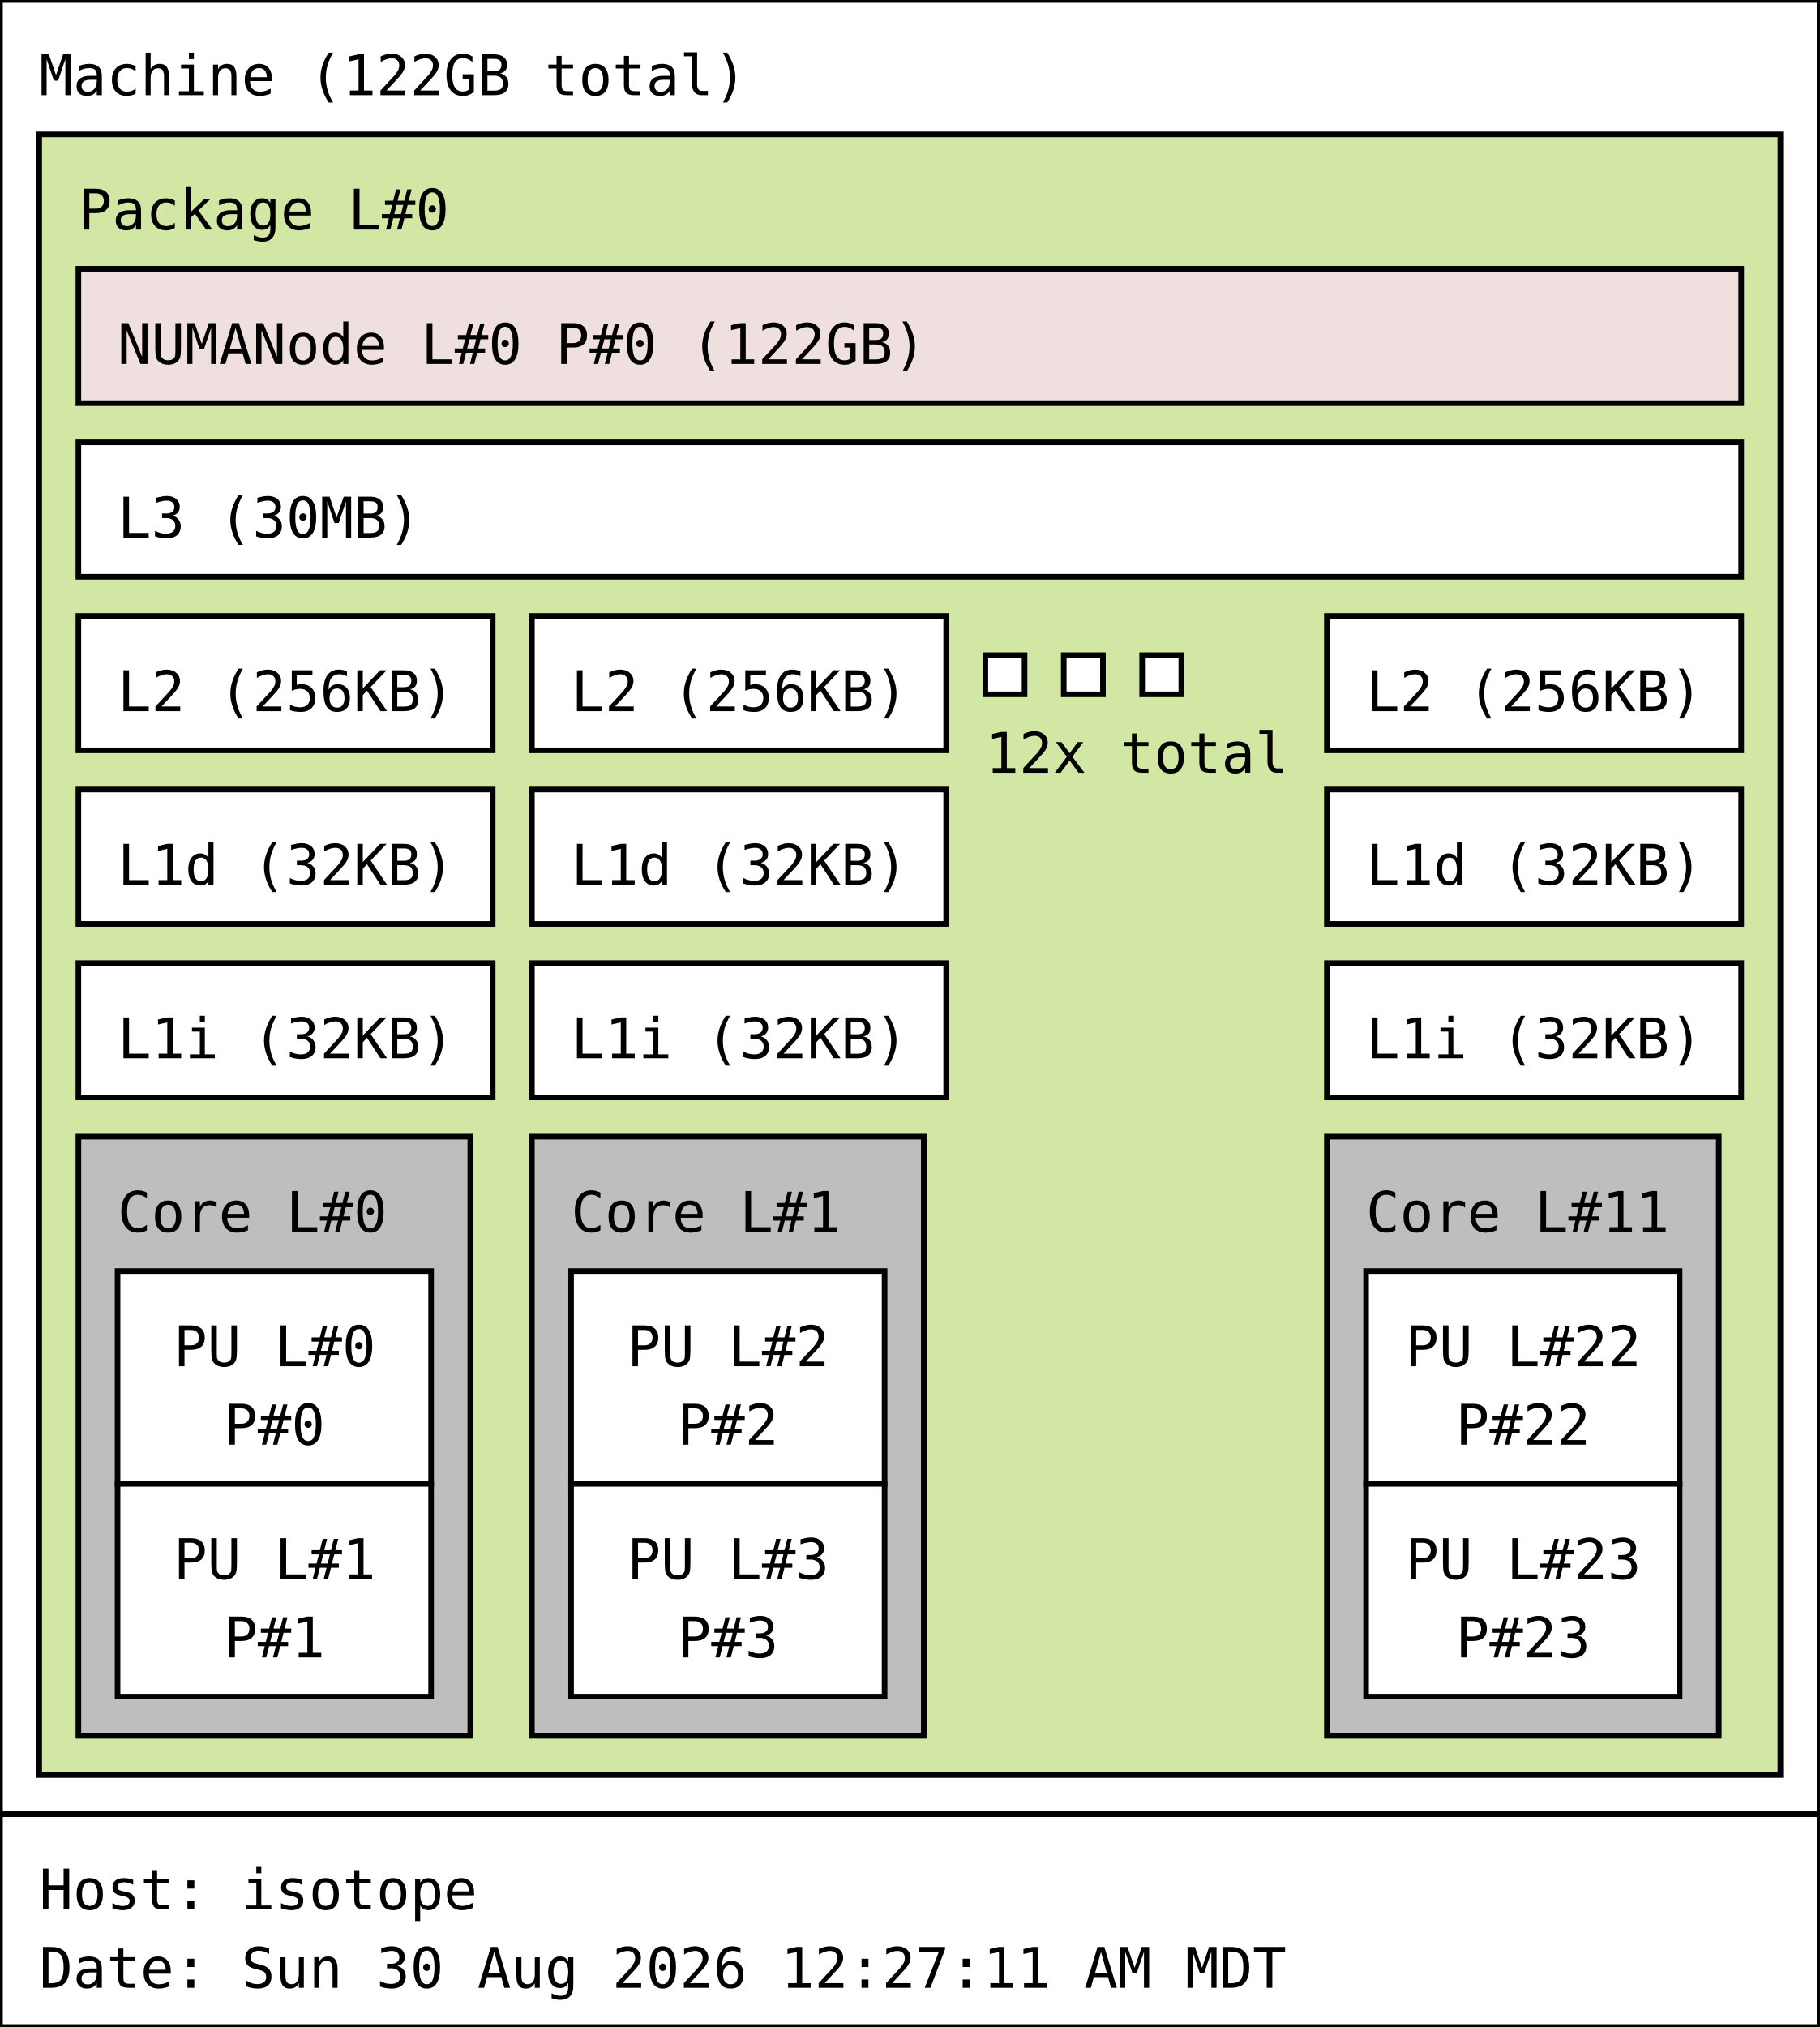
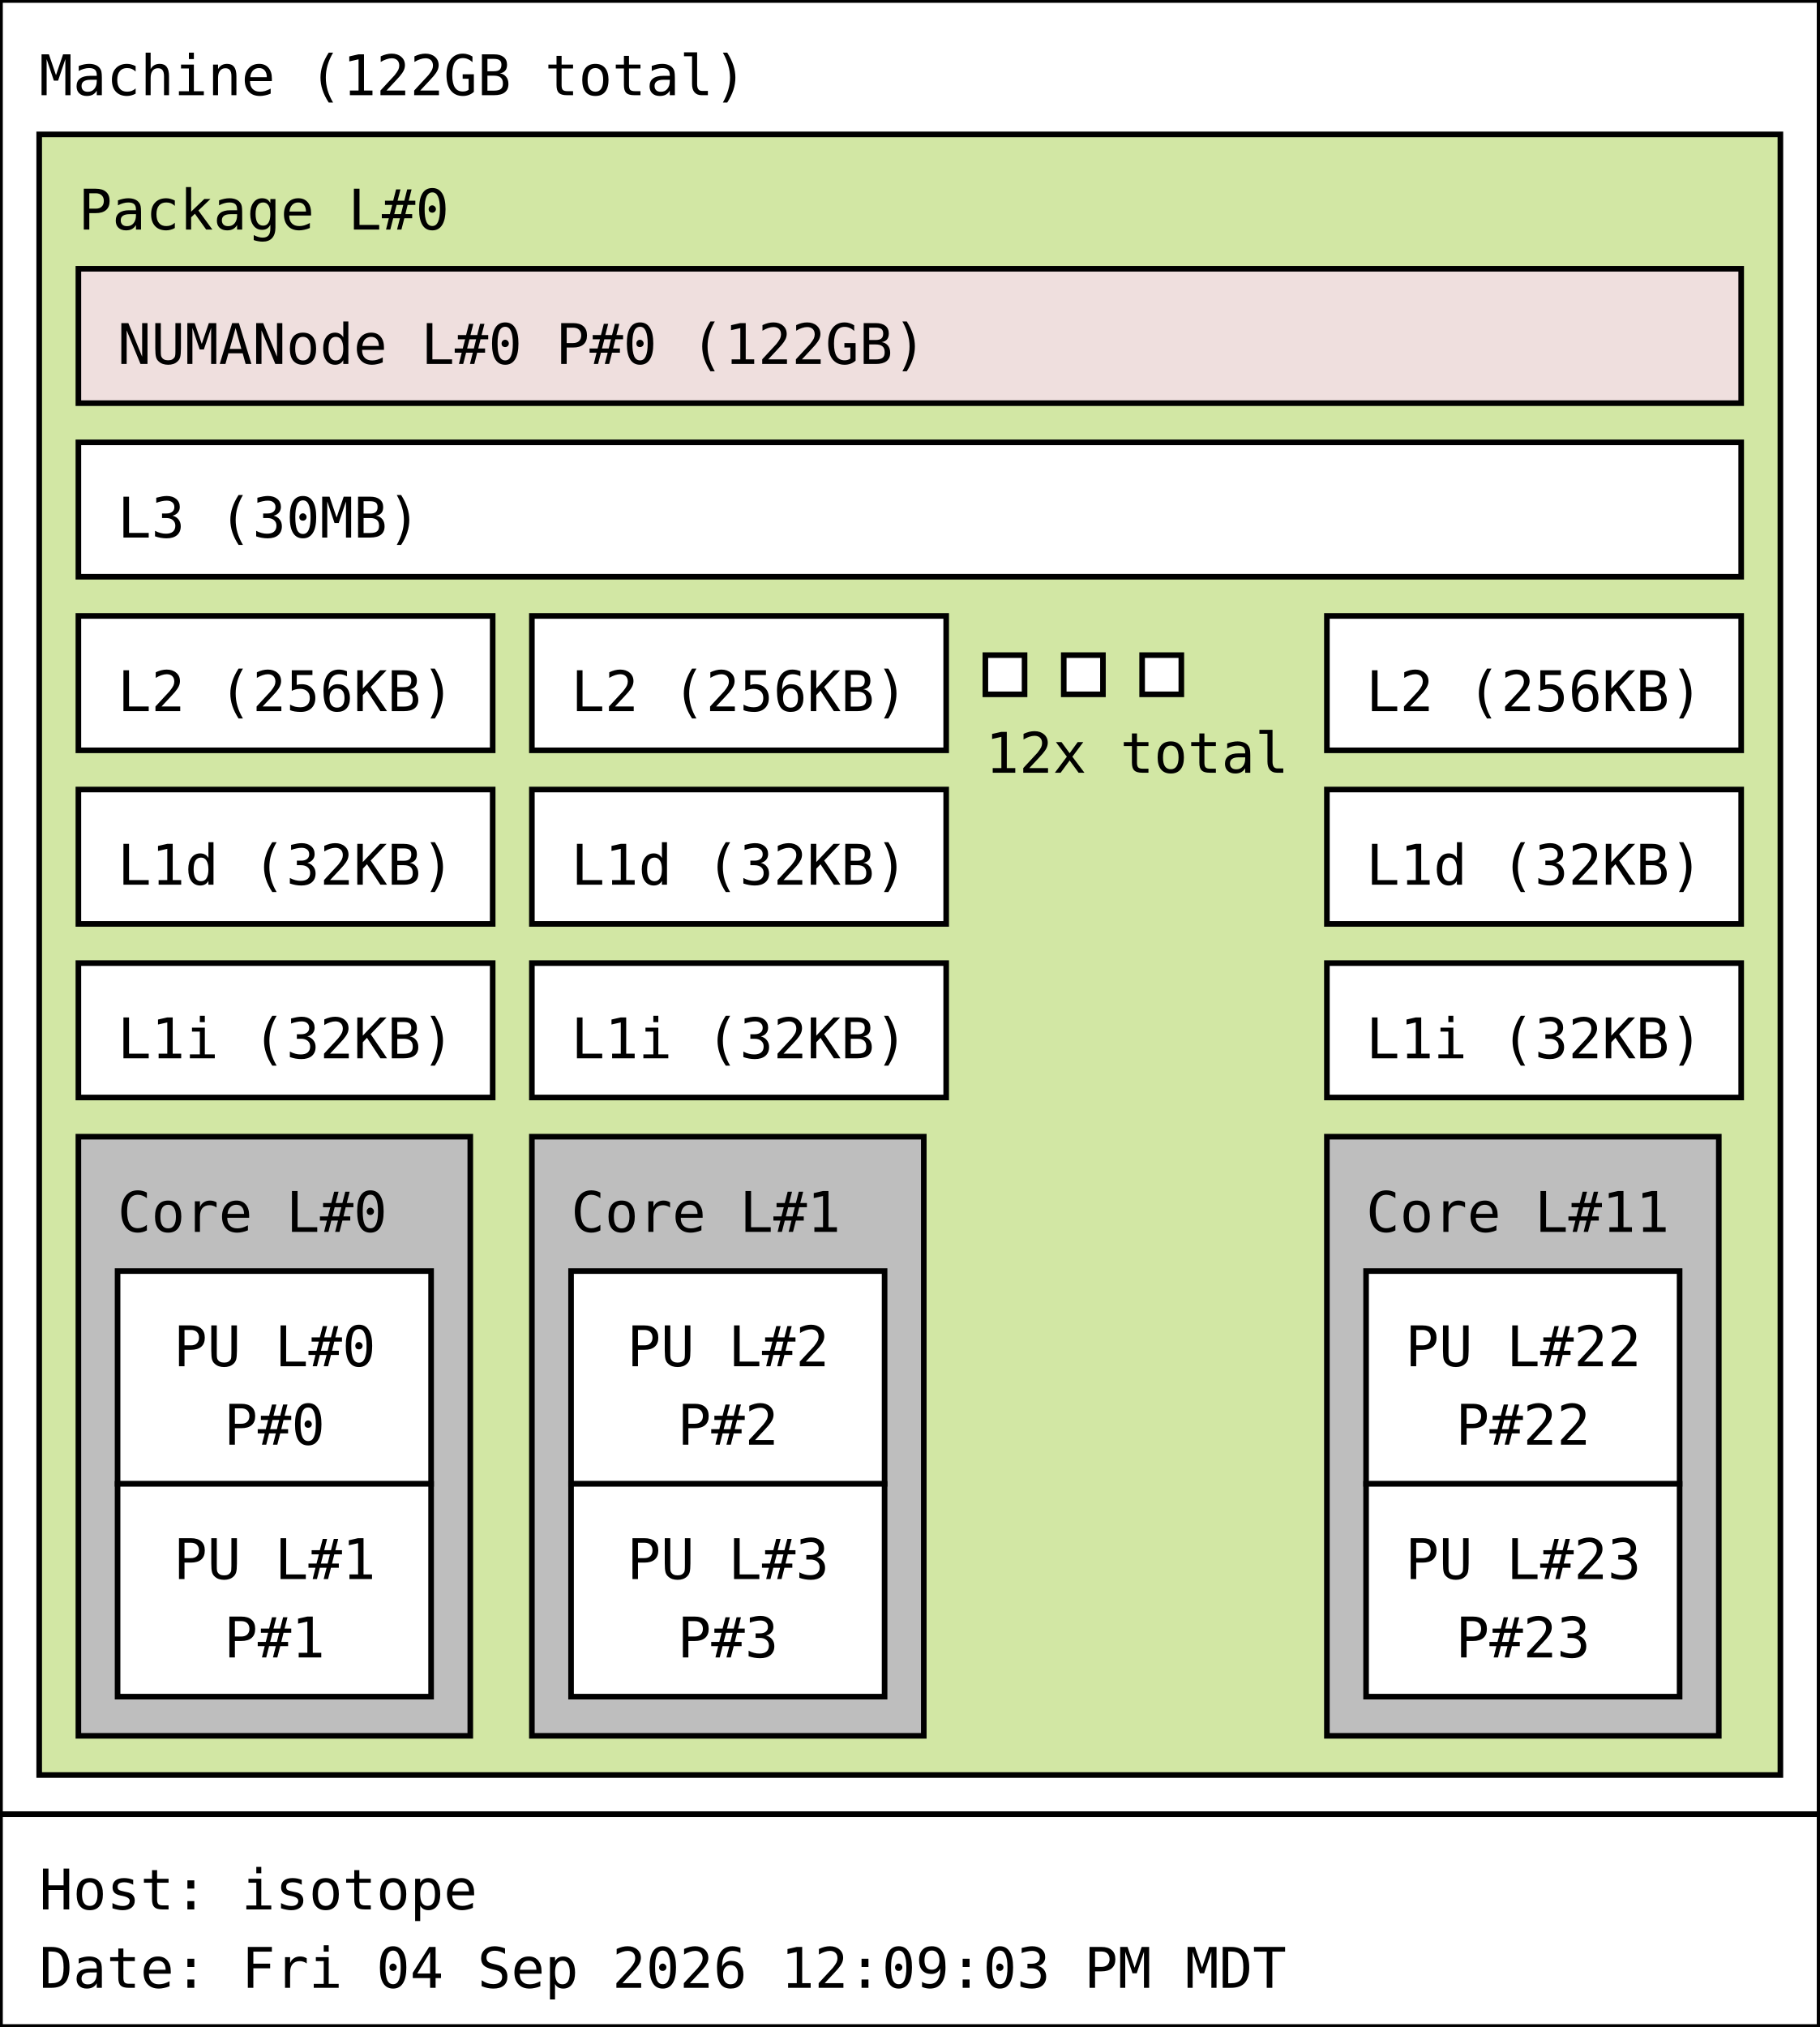
<svg xmlns="http://www.w3.org/2000/svg" width="325px" height="362px" viewBox="0 0 325px 362px" version="1.1">
  <rect id="Machine_0_rect" class="Machine" x="0" y="0" width="325" height="324" fill="rgb(255,255,255)" stroke="rgb(0,0,0)" stroke-width="1" />
  <text id="Machine_0_text" class="Machine" font-family="Monospace" x="7" y="17" fill="rgb(0,0,0)" font-size="10px">Machine (122GB total)</text>
  <rect id="Package_0_rect" class="Package" x="7" y="24" width="311" height="293" fill="rgb(210,231,164)" stroke="rgb(0,0,0)" stroke-width="1" />
  <text id="Package_0_text" class="Package" font-family="Monospace" x="14" y="41" fill="rgb(0,0,0)" font-size="10px">Package L#0</text>
  <rect id="L3_0_rect" class="L3" x="14" y="79" width="297" height="24" fill="rgb(255,255,255)" stroke="rgb(0,0,0)" stroke-width="1" />
  <text id="L3_0_text" class="L3" font-family="Monospace" x="21" y="96" fill="rgb(0,0,0)" font-size="10px">L3 (30MB)</text>
  <rect id="L2_0_rect" class="L2" x="14" y="110" width="74" height="24" fill="rgb(255,255,255)" stroke="rgb(0,0,0)" stroke-width="1" />
  <text id="L2_0_text" class="L2" font-family="Monospace" x="21" y="127" fill="rgb(0,0,0)" font-size="10px">L2 (256KB)</text>
  <rect id="L1d_0_rect" class="L1d" x="14" y="141" width="74" height="24" fill="rgb(255,255,255)" stroke="rgb(0,0,0)" stroke-width="1" />
  <text id="L1d_0_text" class="L1d" font-family="Monospace" x="21" y="158" fill="rgb(0,0,0)" font-size="10px">L1d (32KB)</text>
  <rect id="L1i_0_rect" class="L1i" x="14" y="172" width="74" height="24" fill="rgb(255,255,255)" stroke="rgb(0,0,0)" stroke-width="1" />
  <text id="L1i_0_text" class="L1i" font-family="Monospace" x="21" y="189" fill="rgb(0,0,0)" font-size="10px">L1i (32KB)</text>
  <rect id="Core_0_rect" class="Core" x="14" y="203" width="70" height="107" fill="rgb(190,190,190)" stroke="rgb(0,0,0)" stroke-width="1" />
  <text id="Core_0_text" class="Core" font-family="Monospace" x="21" y="220" fill="rgb(0,0,0)" font-size="10px">Core L#0</text>
  <rect id="PU_0_rect" class="PU" x="21" y="227" width="56" height="38" fill="rgb(255,255,255)" stroke="rgb(0,0,0)" stroke-width="1" />
  <text id="PU_0_text" class="PU" font-family="Monospace" x="31" y="244" fill="rgb(0,0,0)" font-size="10px">PU L#0</text>
  <text id="PU_0_text_1" class="PU" font-family="Monospace" x="40" y="258" fill="rgb(0,0,0)" font-size="10px">P#0</text>
  <rect id="PU_1_rect" class="PU" x="21" y="265" width="56" height="38" fill="rgb(255,255,255)" stroke="rgb(0,0,0)" stroke-width="1" />
  <text id="PU_1_text" class="PU" font-family="Monospace" x="31" y="282" fill="rgb(0,0,0)" font-size="10px">PU L#1</text>
  <text id="PU_1_text_1" class="PU" font-family="Monospace" x="40" y="296" fill="rgb(0,0,0)" font-size="10px">P#1</text>
  <rect id="L2_1_rect" class="L2" x="95" y="110" width="74" height="24" fill="rgb(255,255,255)" stroke="rgb(0,0,0)" stroke-width="1" />
  <text id="L2_1_text" class="L2" font-family="Monospace" x="102" y="127" fill="rgb(0,0,0)" font-size="10px">L2 (256KB)</text>
  <rect id="L1d_1_rect" class="L1d" x="95" y="141" width="74" height="24" fill="rgb(255,255,255)" stroke="rgb(0,0,0)" stroke-width="1" />
  <text id="L1d_1_text" class="L1d" font-family="Monospace" x="102" y="158" fill="rgb(0,0,0)" font-size="10px">L1d (32KB)</text>
  <rect id="L1i_1_rect" class="L1i" x="95" y="172" width="74" height="24" fill="rgb(255,255,255)" stroke="rgb(0,0,0)" stroke-width="1" />
  <text id="L1i_1_text" class="L1i" font-family="Monospace" x="102" y="189" fill="rgb(0,0,0)" font-size="10px">L1i (32KB)</text>
  <rect id="Core_1_rect" class="Core" x="95" y="203" width="70" height="107" fill="rgb(190,190,190)" stroke="rgb(0,0,0)" stroke-width="1" />
  <text id="Core_1_text" class="Core" font-family="Monospace" x="102" y="220" fill="rgb(0,0,0)" font-size="10px">Core L#1</text>
  <rect id="PU_2_rect" class="PU" x="102" y="227" width="56" height="38" fill="rgb(255,255,255)" stroke="rgb(0,0,0)" stroke-width="1" />
  <text id="PU_2_text" class="PU" font-family="Monospace" x="112" y="244" fill="rgb(0,0,0)" font-size="10px">PU L#2</text>
  <text id="PU_2_text_1" class="PU" font-family="Monospace" x="121" y="258" fill="rgb(0,0,0)" font-size="10px">P#2</text>
  <rect id="PU_3_rect" class="PU" x="102" y="265" width="56" height="38" fill="rgb(255,255,255)" stroke="rgb(0,0,0)" stroke-width="1" />
  <text id="PU_3_text" class="PU" font-family="Monospace" x="112" y="282" fill="rgb(0,0,0)" font-size="10px">PU L#3</text>
  <text id="PU_3_text_1" class="PU" font-family="Monospace" x="121" y="296" fill="rgb(0,0,0)" font-size="10px">P#3</text>
  <rect id="L2_2_rect" class="L2" x="176" y="117" width="7" height="7" fill="rgb(255,255,255)" stroke="rgb(0,0,0)" stroke-width="1" />
  <rect id="L2_2_rect" class="L2" x="190" y="117" width="7" height="7" fill="rgb(255,255,255)" stroke="rgb(0,0,0)" stroke-width="1" />
  <rect id="L2_2_rect" class="L2" x="204" y="117" width="7" height="7" fill="rgb(255,255,255)" stroke="rgb(0,0,0)" stroke-width="1" />
  <text id="L2_2_text" class="L2" font-family="Monospace" x="176" y="138" fill="rgb(0,0,0)" font-size="10px">12x total</text>
  <rect id="L2_11_rect" class="L2" x="237" y="110" width="74" height="24" fill="rgb(255,255,255)" stroke="rgb(0,0,0)" stroke-width="1" />
  <text id="L2_11_text" class="L2" font-family="Monospace" x="244" y="127" fill="rgb(0,0,0)" font-size="10px">L2 (256KB)</text>
  <rect id="L1d_11_rect" class="L1d" x="237" y="141" width="74" height="24" fill="rgb(255,255,255)" stroke="rgb(0,0,0)" stroke-width="1" />
  <text id="L1d_11_text" class="L1d" font-family="Monospace" x="244" y="158" fill="rgb(0,0,0)" font-size="10px">L1d (32KB)</text>
  <rect id="L1i_11_rect" class="L1i" x="237" y="172" width="74" height="24" fill="rgb(255,255,255)" stroke="rgb(0,0,0)" stroke-width="1" />
  <text id="L1i_11_text" class="L1i" font-family="Monospace" x="244" y="189" fill="rgb(0,0,0)" font-size="10px">L1i (32KB)</text>
  <rect id="Core_11_rect" class="Core" x="237" y="203" width="70" height="107" fill="rgb(190,190,190)" stroke="rgb(0,0,0)" stroke-width="1" />
  <text id="Core_11_text" class="Core" font-family="Monospace" x="244" y="220" fill="rgb(0,0,0)" font-size="10px">Core L#11</text>
  <rect id="PU_22_rect" class="PU" x="244" y="227" width="56" height="38" fill="rgb(255,255,255)" stroke="rgb(0,0,0)" stroke-width="1" />
  <text id="PU_22_text" class="PU" font-family="Monospace" x="251" y="244" fill="rgb(0,0,0)" font-size="10px">PU L#22</text>
  <text id="PU_22_text_1" class="PU" font-family="Monospace" x="260" y="258" fill="rgb(0,0,0)" font-size="10px">P#22</text>
  <rect id="PU_23_rect" class="PU" x="244" y="265" width="56" height="38" fill="rgb(255,255,255)" stroke="rgb(0,0,0)" stroke-width="1" />
  <text id="PU_23_text" class="PU" font-family="Monospace" x="251" y="282" fill="rgb(0,0,0)" font-size="10px">PU L#23</text>
  <text id="PU_23_text_1" class="PU" font-family="Monospace" x="260" y="296" fill="rgb(0,0,0)" font-size="10px">P#23</text>
  <rect id="NUMANode_0_rect" class="NUMANode" x="14" y="48" width="297" height="24" fill="rgb(239,223,222)" stroke="rgb(0,0,0)" stroke-width="1" />
  <text id="NUMANode_0_text" class="NUMANode" font-family="Monospace" x="21" y="65" fill="rgb(0,0,0)" font-size="10px">NUMANode L#0 P#0 (122GB)</text>
  <rect id="anon_rect" x="0" y="324" width="325" height="38" fill="rgb(255,255,255)" stroke="rgb(0,0,0)" stroke-width="1" />
  <text id="anon_text" font-family="Monospace" x="7" y="341" fill="rgb(0,0,0)" font-size="10px">Host: isotope</text>
-   <text id="anon_text_1" font-family="Monospace" x="7" y="355" fill="rgb(0,0,0)" font-size="10px">Date: Sun 30 Aug 2026 12:27:11 AM MDT</text>
+   <text id="anon_text_1" font-family="Monospace" x="7" y="355" fill="rgb(0,0,0)" font-size="10px">Date: Fri 04 Sep 2026 12:09:03 PM MDT</text>
</svg>
